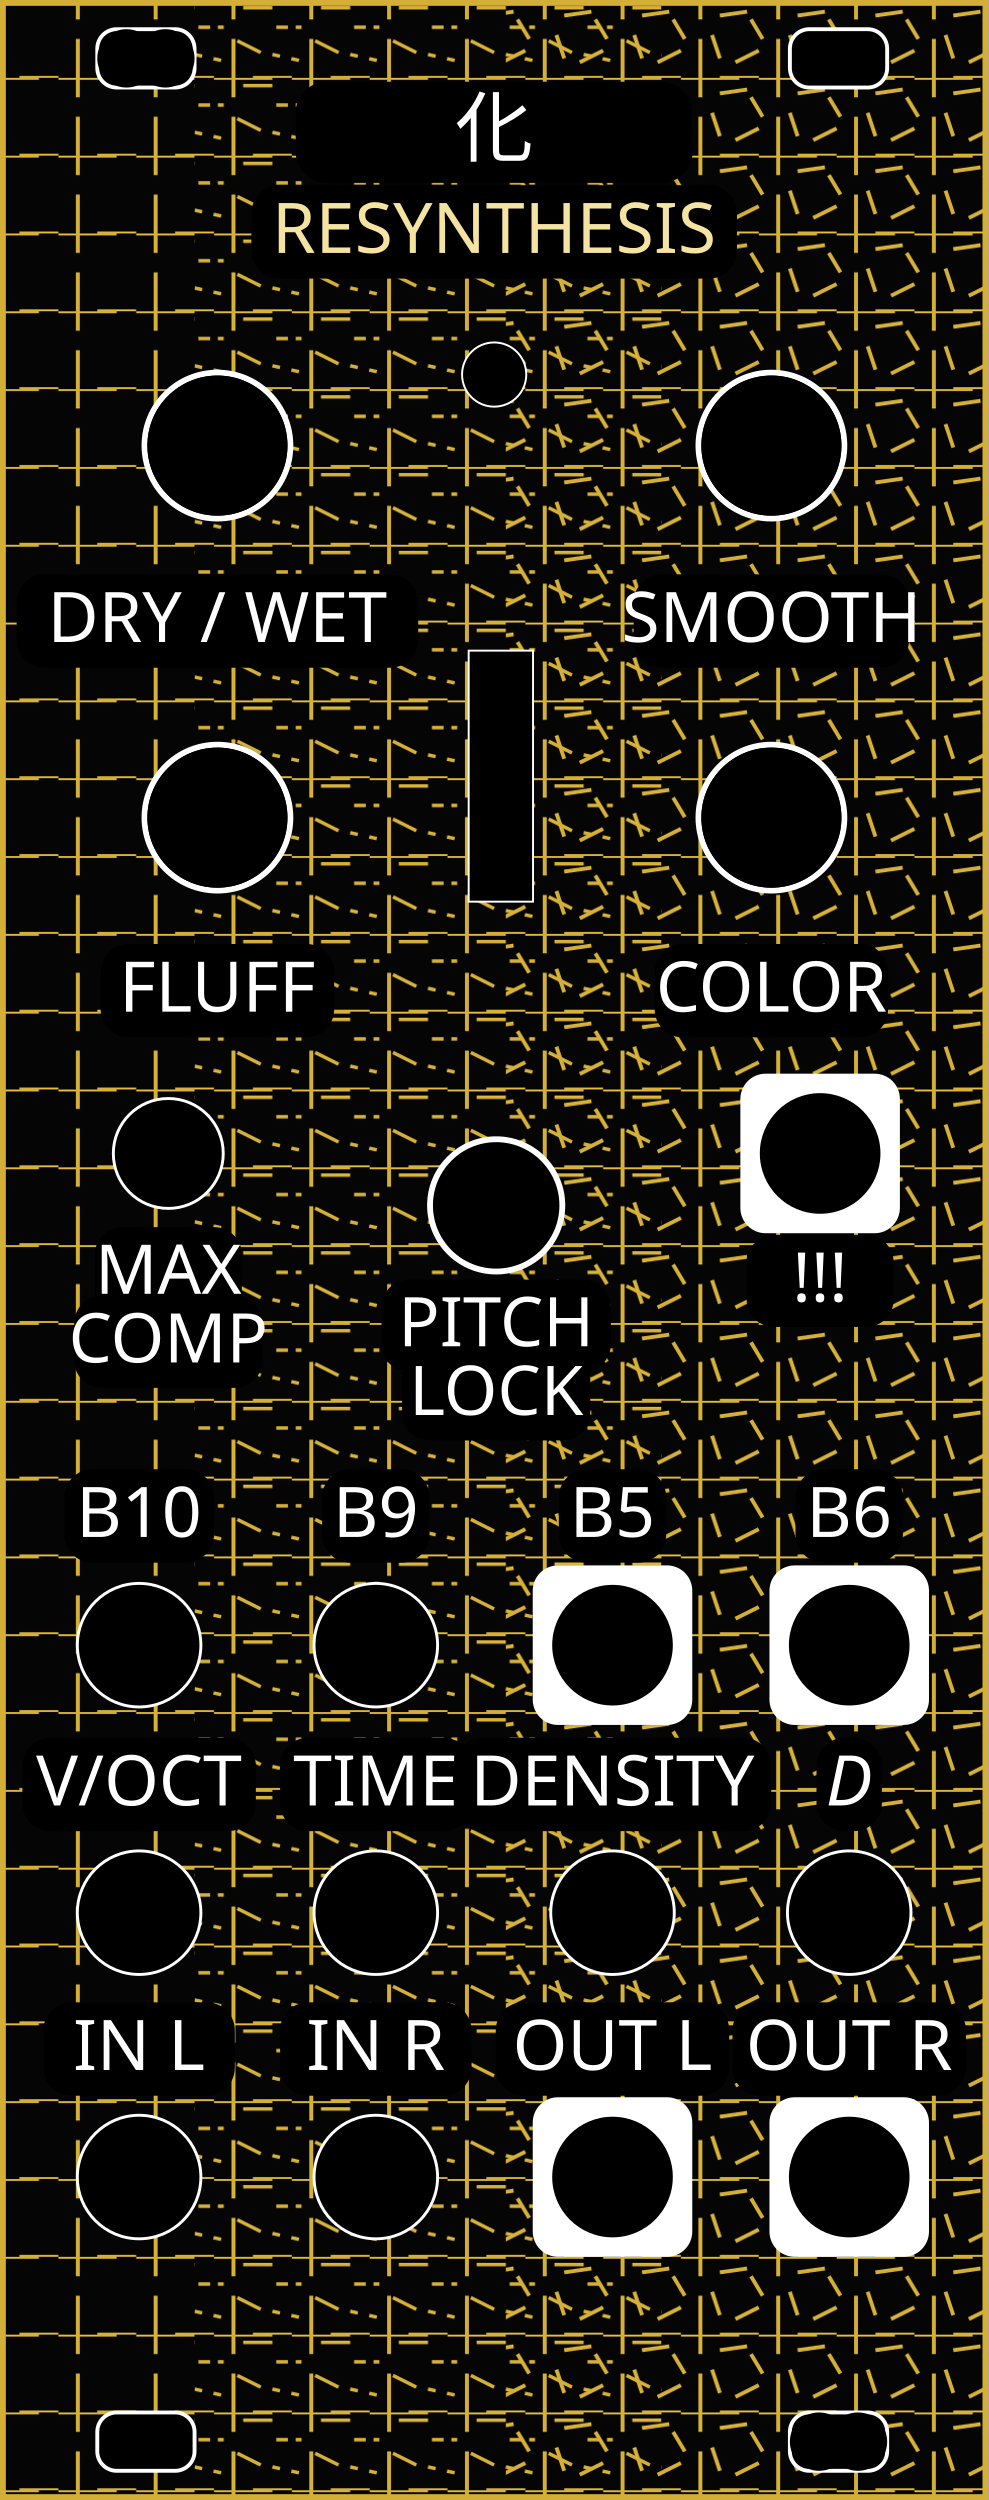
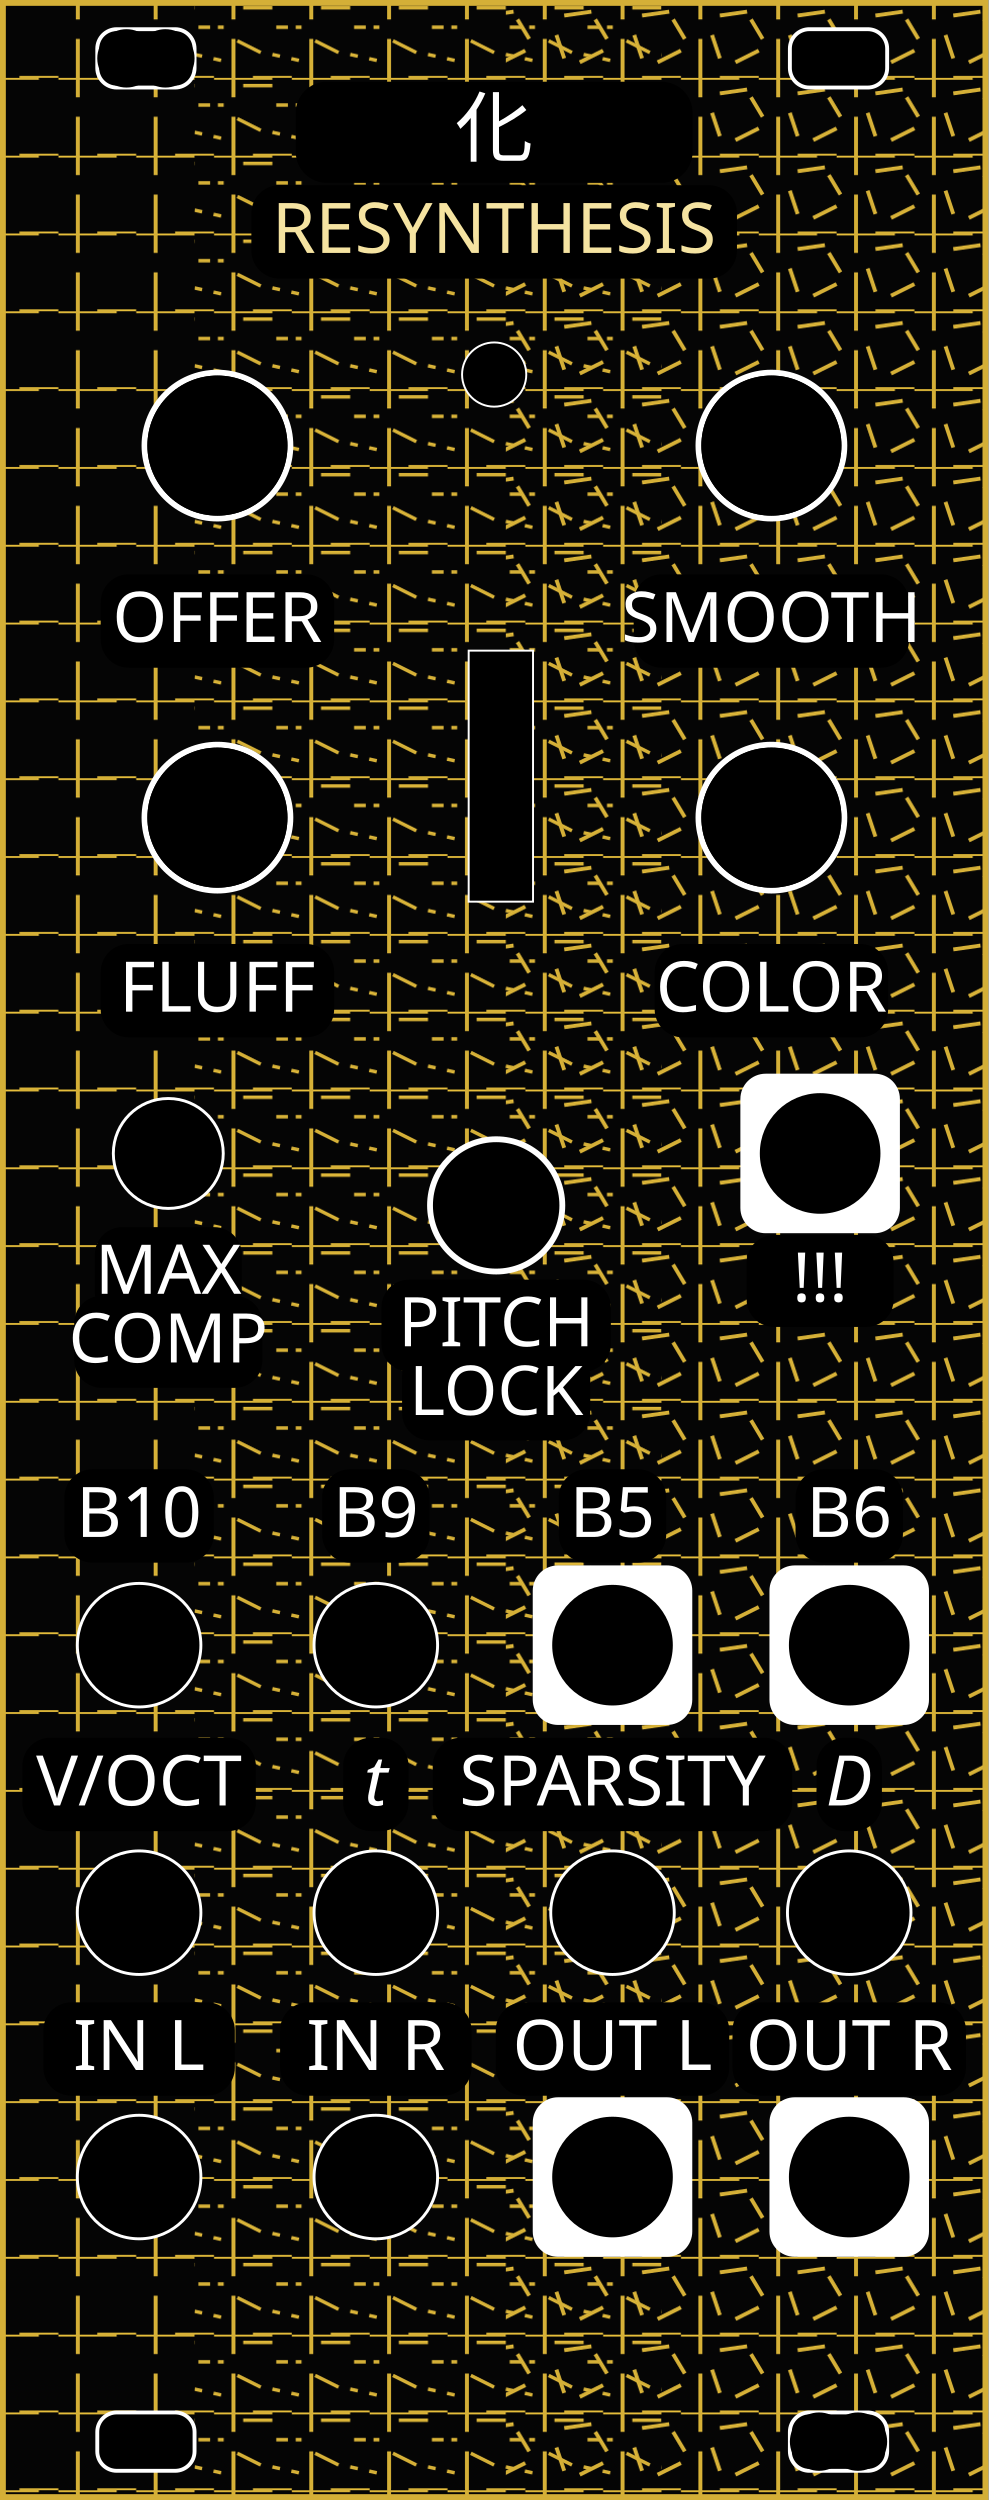
<svg xmlns="http://www.w3.org/2000/svg" width="50.8mm" height="128.5mm" viewBox="0 0 50.8 128.5">
  <defs>
    <style type="text/css">
      .panel-text { font-family: Gidole, 'DIN Alternate', 'DIN 2014', sans-serif; }
    </style>
    <pattern id="patternSquares" width="4" height="4" patternUnits="userSpaceOnUse">
      <rect x="0" y="0" width="4" height="4" fill="none" stroke="#d4af37" stroke-width="0.2" stroke-dasharray="2 1" />
    </pattern>
    <pattern id="patternDebris" width="4" height="4" patternUnits="userSpaceOnUse">
      <line x1="0.5" y1="0.4" x2="2.0" y2="0.4" stroke="#d4af37" stroke-width="0.18" />
      <line x1="2.2" y1="1.4" x2="3.5" y2="1.4" stroke="#d4af37" stroke-width="0.18" stroke-dasharray="0.6 0.4" />
      <line x1="0.2" y1="2.1" x2="1.4" y2="2.7" stroke="#d4af37" stroke-width="0.18" />
      <line x1="2.0" y1="2.8" x2="3.8" y2="3.2" stroke="#d4af37" stroke-width="0.18" stroke-dasharray="0.4 0.6" />
    </pattern>
    <pattern id="patternCircles" width="4" height="4" patternUnits="userSpaceOnUse">
      <line x1="1.0" y1="0.8" x2="2.4" y2="0.6" stroke="#d4af37" stroke-width="0.2" />
      <line x1="2.6" y1="1.0" x2="3.2" y2="2.0" stroke="#d4af37" stroke-width="0.2" />
      <line x1="3.0" y1="2.6" x2="1.8" y2="3.2" stroke="#d4af37" stroke-width="0.2" />
      <line x1="1.0" y1="3.0" x2="0.6" y2="1.8" stroke="#d4af37" stroke-width="0.2" />
    </pattern>
    <mask id="maskLeft">
      <rect x="0" y="0" width="50.8" height="128.5" fill="white" />
    </mask>
    <mask id="maskMid">
      <rect x="10" y="0" width="14" height="128.5" fill="white" />
      <rect x="18" y="0" width="12" height="128.5" fill="white" />
      <rect x="24" y="0" width="10" height="128.5" fill="white" />
    </mask>
    <mask id="maskRight">
      <rect x="26" y="0" width="8" height="128.5" fill="white" />
      <rect x="32" y="0" width="10" height="128.5" fill="white" />
      <rect x="38" y="0" width="12.8" height="128.5" fill="white" />
    </mask>
  </defs>
  <rect x="0" y="0" width="50.8" height="128.5" fill="#050505" />
  <rect x="0" y="0" width="50.8" height="128.5" fill="url(#patternSquares)" mask="url(#maskLeft)" />
  <rect x="0" y="0" width="50.8" height="128.5" fill="url(#patternDebris)" mask="url(#maskMid)" />
  <rect x="0" y="0" width="50.8" height="128.5" fill="url(#patternCircles)" mask="url(#maskRight)" />
  <rect x="0.15" y="0.15" width="50.5" height="128.2" fill="none" stroke="#d4af37" stroke-width="0.3" />
  <rect x="15.200" y="4.200" width="20.400" height="5.200" rx="1.600" fill="#000000" stroke="none" data-panel-role="label-bg" />
  <text x="25.4" y="8" class="panel-text" font-size="4" text-anchor="middle" fill="#ffffff">化</text>
  <rect x="12.920" y="9.520" width="24.960" height="4.800" rx="1.440" fill="#000000" stroke="none" data-panel-role="label-bg" />
  <text x="25.4" y="13" class="panel-text" font-size="3.6" text-anchor="middle" fill="#f5e3a1">RESYNTHESIS</text>
  <rect x="5.000" y="1.500" width="5.000" height="3.000" rx="1.0" fill="#000000" stroke="#ffffff" stroke-width="0.2" />
  <rect x="40.600" y="1.500" width="5.000" height="3.000" rx="1.0" fill="#000000" stroke="#ffffff" stroke-width="0.2" />
  <rect x="5.000" y="124.000" width="5.000" height="3.000" rx="1.0" fill="#000000" stroke="#ffffff" stroke-width="0.2" />
  <rect x="40.600" y="124.000" width="5.000" height="3.000" rx="1.0" fill="#000000" stroke="#ffffff" stroke-width="0.2" />
  <rect x="24.14" y="33.493" width="3.208" height="12.802" fill="none" stroke="#ffffff" stroke-width="0.2" />
  <circle cx="11.176" cy="22.904" r="3.750" fill="#000000" stroke="#ffffff" stroke-width="0.3" />
  <circle cx="39.65" cy="22.904" r="3.750" fill="#000000" stroke="#ffffff" stroke-width="0.3" />
  <circle cx="11.176" cy="42.027" r="3.750" fill="#000000" stroke="#ffffff" stroke-width="0.3" />
  <circle cx="39.65" cy="42.027" r="3.750" fill="#000000" stroke="#ffffff" stroke-width="0.3" />
-   <rect x="0.856" y="29.520" width="20.640" height="4.800" rx="1.440" fill="#000000" stroke="none" data-panel-role="label-bg" />
-   <text x="11.176" y="33" class="panel-text" font-size="3.6" text-anchor="middle" fill="#ffffff">DRY / WET</text>
+   <rect x="5.176" y="29.520" width="12.000" height="4.800" rx="1.440" fill="#000000" stroke="none" data-panel-role="label-bg" />
+   <text x="11.176" y="33" class="panel-text" font-size="3.6" text-anchor="middle" fill="#ffffff">OFFER</text>
  <rect x="32.570" y="29.520" width="14.160" height="4.800" rx="1.440" fill="#000000" stroke="none" data-panel-role="label-bg" />
  <text x="39.65" y="33" class="panel-text" font-size="3.6" text-anchor="middle" fill="#ffffff">SMOOTH</text>
  <rect x="5.176" y="48.520" width="12.000" height="4.800" rx="1.440" fill="#000000" stroke="none" data-panel-role="label-bg" />
  <text x="11.176" y="52" class="panel-text" font-size="3.6" text-anchor="middle" fill="#ffffff">FLUFF</text>
  <rect x="33.650" y="48.520" width="12.000" height="4.800" rx="1.440" fill="#000000" stroke="none" data-panel-role="label-bg" />
  <text x="39.65" y="52" class="panel-text" font-size="3.6" text-anchor="middle" fill="#ffffff">COLOR</text>
  <circle cx="25.4" cy="19.252" r="1.6" fill="#000000" stroke="#ffffff" stroke-width="0.2" />
  <circle cx="8.65" cy="59.288" r="2.750" fill="#000000" stroke="#ffffff" stroke-width="0.3" />
  <circle cx="25.503" cy="61.957" r="3.400" fill="#000000" stroke="#ffffff" stroke-width="0.3" />
  <circle cx="7.15" cy="84.562" r="3.150" fill="#000000" stroke="#ffffff" stroke-width="0.2" />
  <circle cx="7.15" cy="98.312" r="3.150" fill="#000000" stroke="#ffffff" stroke-width="0.2" />
  <circle cx="7.15" cy="111.9" r="3.150" fill="#000000" stroke="#ffffff" stroke-width="0.2" />
  <circle cx="19.317" cy="84.562" r="3.150" fill="#000000" stroke="#ffffff" stroke-width="0.2" />
  <circle cx="19.317" cy="98.312" r="3.150" fill="#000000" stroke="#ffffff" stroke-width="0.2" />
  <circle cx="19.317" cy="111.9" r="3.150" fill="#000000" stroke="#ffffff" stroke-width="0.2" />
  <circle cx="31.483" cy="84.562" r="3.150" fill="#000000" stroke="#ffffff" stroke-width="0.2" />
  <circle cx="31.483" cy="98.312" r="3.150" fill="#000000" stroke="#ffffff" stroke-width="0.2" />
  <circle cx="31.483" cy="111.9" r="3.150" fill="#000000" stroke="#ffffff" stroke-width="0.2" />
  <circle cx="42.155" cy="59.288" r="3.150" fill="#000000" stroke="#ffffff" stroke-width="0.2" />
  <circle cx="43.65" cy="84.562" r="3.150" fill="#000000" stroke="#ffffff" stroke-width="0.2" />
  <circle cx="43.65" cy="98.312" r="3.150" fill="#000000" stroke="#ffffff" stroke-width="0.2" />
  <circle cx="43.65" cy="111.9" r="3.150" fill="#000000" stroke="#ffffff" stroke-width="0.2" />
  <rect x="38.155" y="55.288" width="8.0" height="8.0" rx="1.2" fill="#ffffff" stroke="#ffffff" stroke-width="0.2" />
  <rect x="27.483" y="80.562" width="8.0" height="8.0" rx="1.2" fill="#ffffff" stroke="#ffffff" stroke-width="0.2" />
  <rect x="39.650" y="80.562" width="8.0" height="8.0" rx="1.2" fill="#ffffff" stroke="#ffffff" stroke-width="0.2" />
  <rect x="27.483" y="107.900" width="8.0" height="8.0" rx="1.2" fill="#ffffff" stroke="#ffffff" stroke-width="0.2" />
  <rect x="39.650" y="107.900" width="8.0" height="8.0" rx="1.2" fill="#ffffff" stroke="#ffffff" stroke-width="0.2" />
  <rect x="4.873" y="63.076" width="7.554" height="4.730" rx="1.412" fill="#000000" stroke="none" data-panel-role="label-bg" />
  <text x="8.65" y="66.5" class="panel-text" font-size="3.53" text-anchor="middle" fill="#ffffff">MAX</text>
  <rect x="3.814" y="66.606" width="9.672" height="4.730" rx="1.412" fill="#000000" stroke="none" data-panel-role="label-bg" />
  <text x="8.65" y="70.03" class="panel-text" font-size="3.53" text-anchor="middle" fill="#ffffff">COMP</text>
  <rect x="19.608" y="65.776" width="11.790" height="4.730" rx="1.412" fill="#000000" stroke="none" data-panel-role="label-bg" />
  <text x="25.503" y="69.2" class="panel-text" font-size="3.53" text-anchor="middle" fill="#ffffff">PITCH</text>
  <rect x="20.667" y="69.306" width="9.672" height="4.730" rx="1.412" fill="#000000" stroke="none" data-panel-role="label-bg" />
  <text x="25.503" y="72.73" class="panel-text" font-size="3.53" text-anchor="middle" fill="#ffffff">LOCK</text>
  <rect x="38.378" y="63.476" width="7.554" height="4.730" rx="1.412" fill="#000000" stroke="none" data-panel-role="label-bg" />
  <text x="42.155" y="66.9" class="panel-text" font-size="3.53" text-anchor="middle" fill="#ffffff">!!!</text>
  <rect x="3.310" y="75.520" width="7.680" height="4.800" rx="1.440" fill="#000000" stroke="none" data-panel-role="label-bg" />
  <text x="7.15" y="79.0" class="panel-text" font-size="3.6" text-anchor="middle" fill="#ffffff">B10</text>
  <rect x="16.557" y="75.520" width="5.520" height="4.800" rx="1.440" fill="#000000" stroke="none" data-panel-role="label-bg" />
  <text x="19.317" y="79.0" class="panel-text" font-size="3.6" text-anchor="middle" fill="#ffffff">B9</text>
  <rect x="28.723" y="75.520" width="5.520" height="4.800" rx="1.440" fill="#000000" stroke="none" data-panel-role="label-bg" />
  <text x="31.483" y="79.0" class="panel-text" font-size="3.6" text-anchor="middle" fill="#ffffff">B5</text>
  <rect x="40.890" y="75.520" width="5.520" height="4.800" rx="1.440" fill="#000000" stroke="none" data-panel-role="label-bg" />
  <text x="43.65" y="79.0" class="panel-text" font-size="3.6" text-anchor="middle" fill="#ffffff">B6</text>
  <rect x="1.150" y="89.320" width="12.000" height="4.800" rx="1.440" fill="#000000" stroke="none" data-panel-role="label-bg" />
  <text x="7.15" y="92.8" class="panel-text" font-size="3.6" text-anchor="middle" fill="#ffffff">V/OCT</text>
-   <rect x="14.397" y="89.320" width="9.840" height="4.800" rx="1.440" fill="#000000" stroke="none" data-panel-role="label-bg" />
-   <text x="19.317" y="92.8" class="panel-text" font-size="3.6" text-anchor="middle" fill="#ffffff">TIME</text>
-   <rect x="23.323" y="89.320" width="16.320" height="4.800" rx="1.440" fill="#000000" stroke="none" data-panel-role="label-bg" />
-   <text x="31.483" y="92.8" class="panel-text" font-size="3.6" text-anchor="middle" fill="#ffffff">DENSITY</text>
+   <rect x="17.637" y="89.320" width="3.360" height="4.800" rx="1.440" fill="#000000" stroke="none" data-panel-role="label-bg" />
+   <text x="19.317" y="92.8" class="panel-text" font-size="3.6" text-anchor="middle" fill="#ffffff" font-family="DIN 2014, Gidole, 'DIN Alternate', sans-serif" font-style="italic">t</text>
+   <rect x="22.243" y="89.320" width="18.480" height="4.800" rx="1.440" fill="#000000" stroke="none" data-panel-role="label-bg" />
+   <text x="31.483" y="92.8" class="panel-text" font-size="3.6" text-anchor="middle" fill="#ffffff">SPARSITY</text>
  <rect x="41.970" y="89.320" width="3.360" height="4.800" rx="1.440" fill="#000000" stroke="none" data-panel-role="label-bg" />
-   <text x="43.65" y="92.8" class="panel-text" font-size="3.6" text-anchor="middle" fill="#ffffff" font-style="italic">D</text>
+   <text x="43.65" y="92.8" class="panel-text" font-size="3.6" text-anchor="middle" fill="#ffffff" font-family="DIN 2014, Gidole, 'DIN Alternate', sans-serif" font-style="italic">D</text>
  <rect x="2.230" y="102.920" width="9.840" height="4.800" rx="1.440" fill="#000000" stroke="none" data-panel-role="label-bg" />
  <text x="7.15" y="106.4" class="panel-text" font-size="3.6" text-anchor="middle" fill="#ffffff">IN L</text>
  <rect x="14.397" y="102.920" width="9.840" height="4.800" rx="1.440" fill="#000000" stroke="none" data-panel-role="label-bg" />
  <text x="19.317" y="106.4" class="panel-text" font-size="3.6" text-anchor="middle" fill="#ffffff">IN R</text>
  <rect x="25.483" y="102.920" width="12.000" height="4.800" rx="1.440" fill="#000000" stroke="none" data-panel-role="label-bg" />
  <text x="31.483" y="106.4" class="panel-text" font-size="3.6" text-anchor="middle" fill="#ffffff">OUT L</text>
  <rect x="37.650" y="102.920" width="12.000" height="4.800" rx="1.440" fill="#000000" stroke="none" data-panel-role="label-bg" />
  <text x="43.65" y="106.4" class="panel-text" font-size="3.6" text-anchor="middle" fill="#ffffff">OUT R</text>
  <g id="npth_drills" fill="#000000" stroke="none">
    <circle cx="25.400" cy="19.252" r="1.600" />
    <circle cx="8.650" cy="59.288" r="2.750" />
    <circle cx="7.150" cy="84.562" r="3.100" />
    <circle cx="7.150" cy="98.312" r="3.100" />
    <circle cx="7.150" cy="111.900" r="3.100" />
    <circle cx="19.317" cy="84.562" r="3.100" />
    <circle cx="19.317" cy="98.312" r="3.100" />
    <circle cx="19.317" cy="111.900" r="3.100" />
    <circle cx="25.503" cy="61.957" r="3.100" />
    <circle cx="31.483" cy="84.562" r="3.100" />
    <circle cx="31.483" cy="98.312" r="3.100" />
    <circle cx="31.483" cy="111.900" r="3.100" />
    <circle cx="42.155" cy="59.288" r="3.100" />
    <circle cx="43.650" cy="84.562" r="3.100" />
    <circle cx="43.650" cy="98.312" r="3.100" />
    <circle cx="43.650" cy="111.900" r="3.100" />
    <circle cx="11.176" cy="22.904" r="3.600" />
    <circle cx="11.176" cy="42.027" r="3.600" />
    <circle cx="39.650" cy="22.904" r="3.600" />
    <circle cx="39.650" cy="42.027" r="3.600" />
    <circle cx="6.500" cy="3.000" r="1.500" />
    <circle cx="8.500" cy="3.000" r="1.500" />
    <circle cx="42.100" cy="125.500" r="1.500" />
    <circle cx="44.100" cy="125.500" r="1.500" />
  </g>
  <g id="sd_slot" fill="#000000" stroke="none">
    <rect x="24.140" y="33.493" width="3.208" height="12.802" />
  </g>
</svg>
